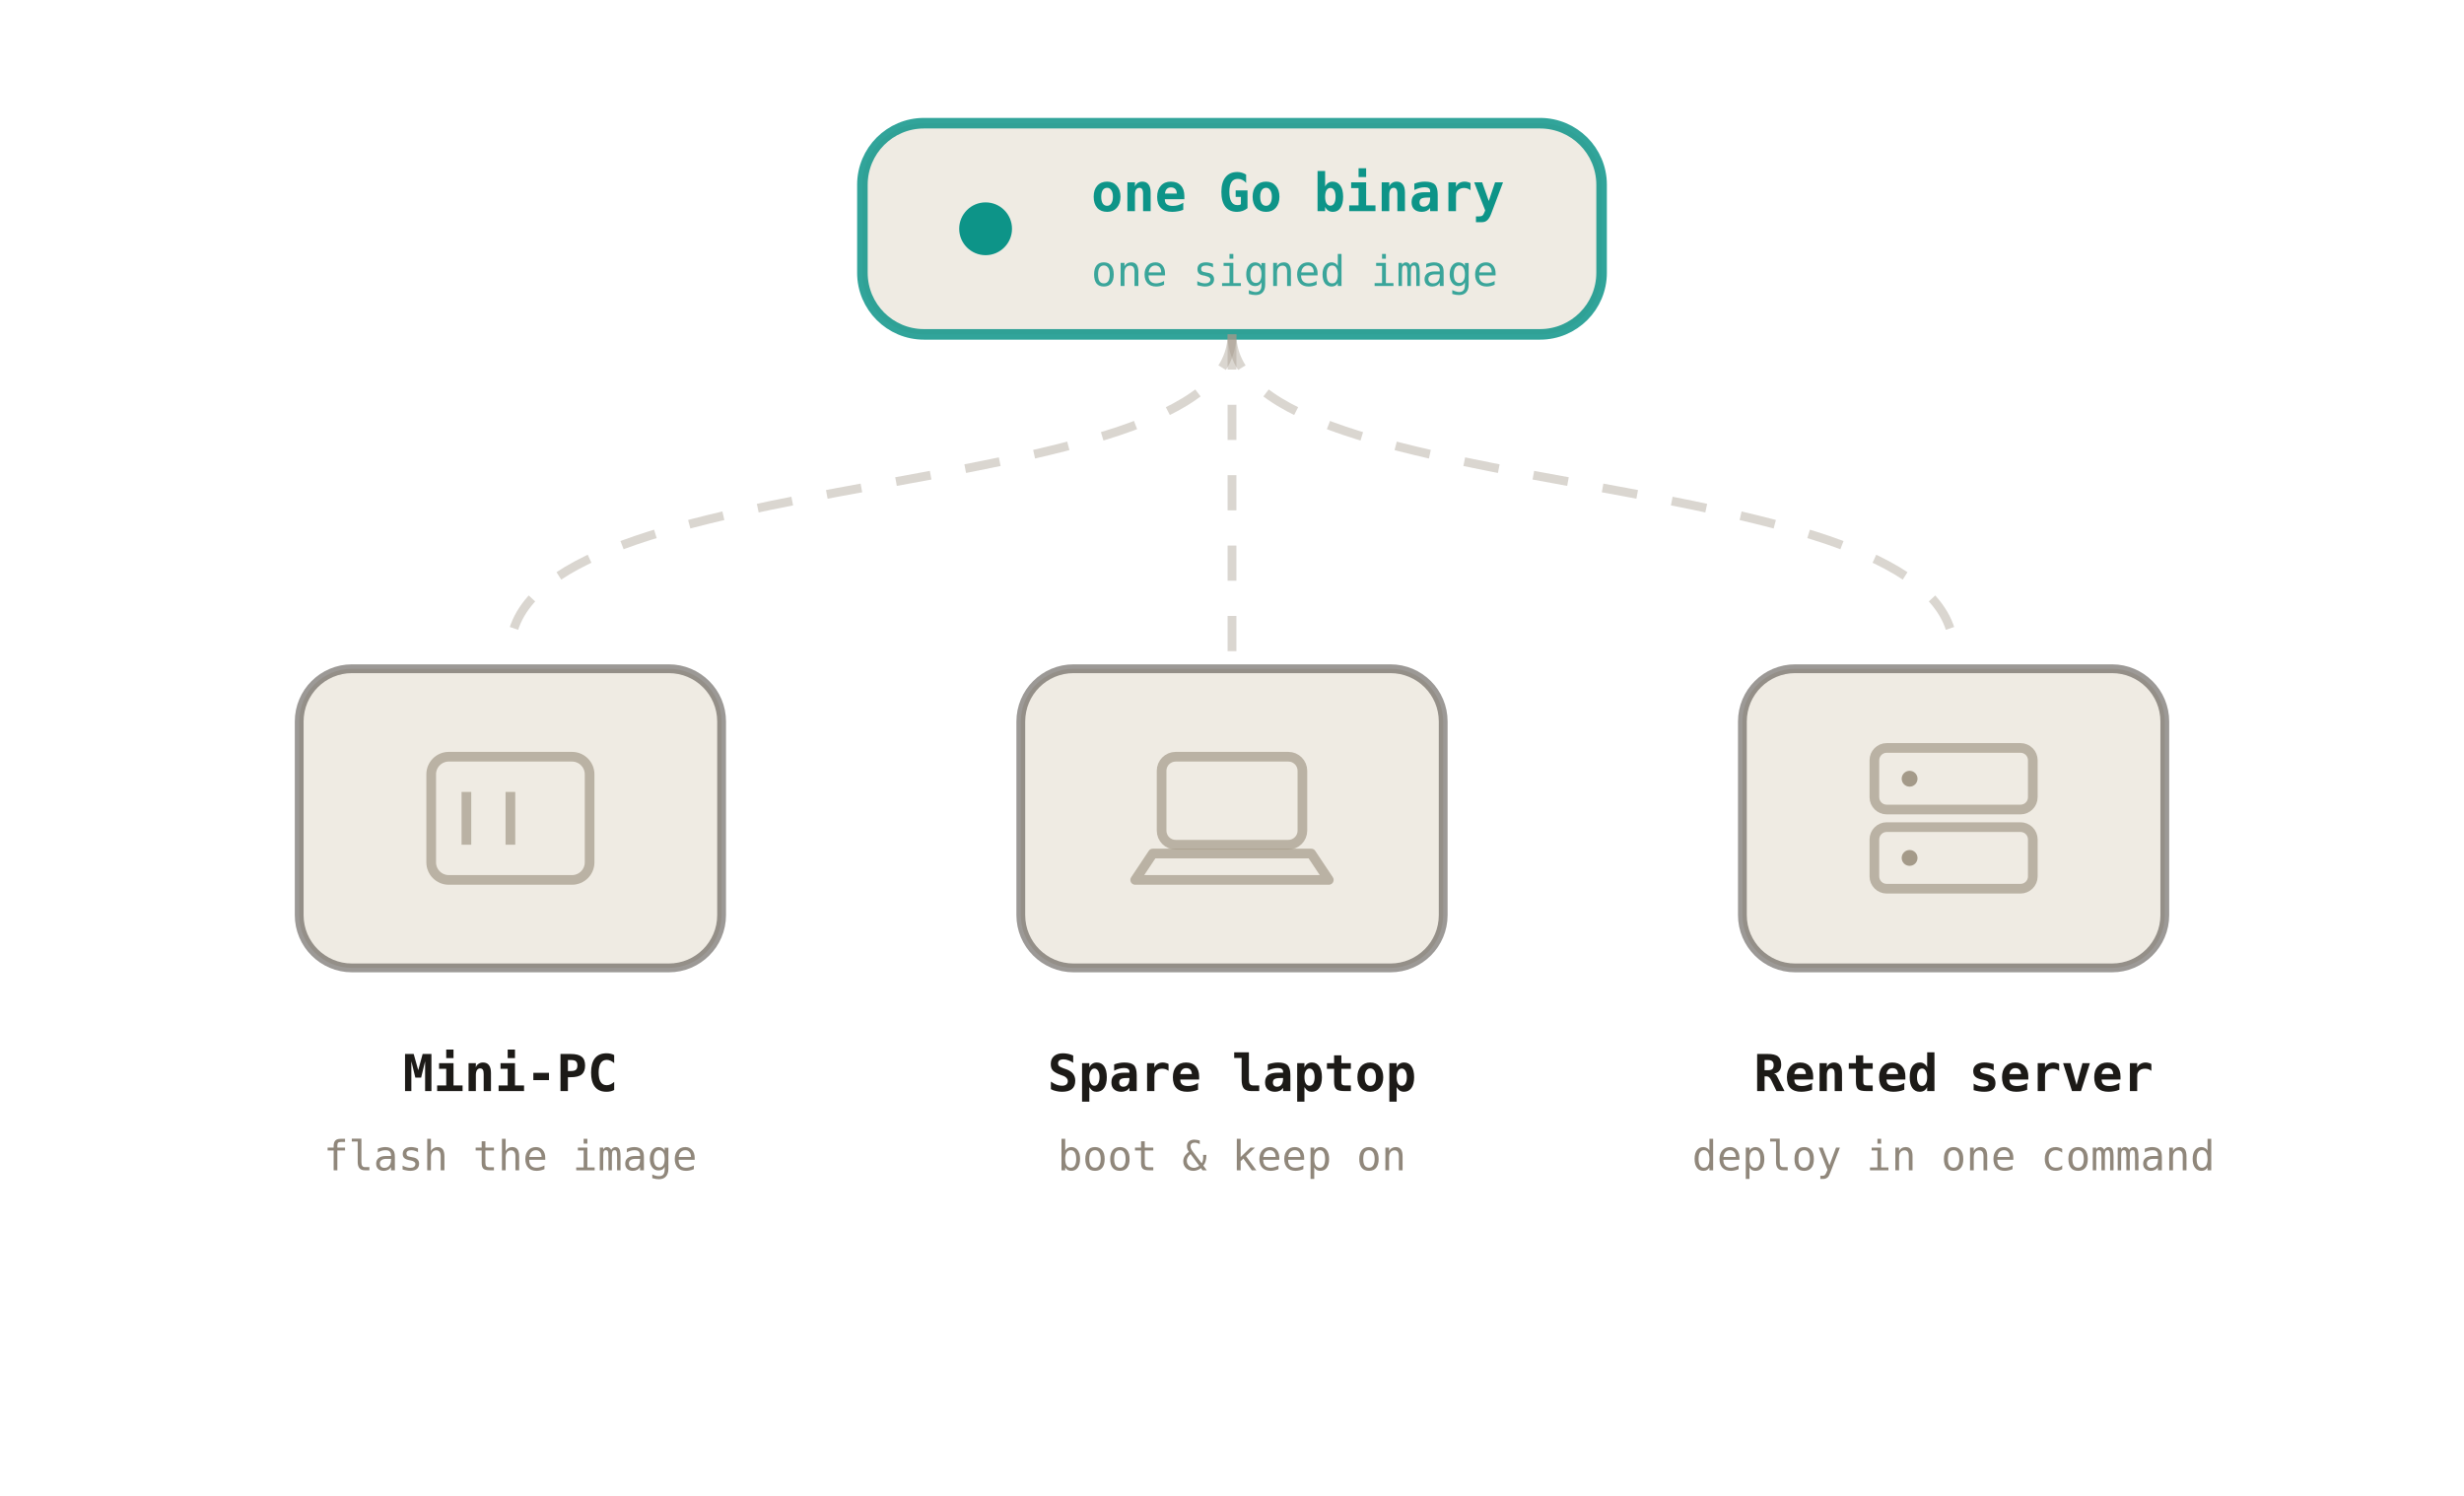
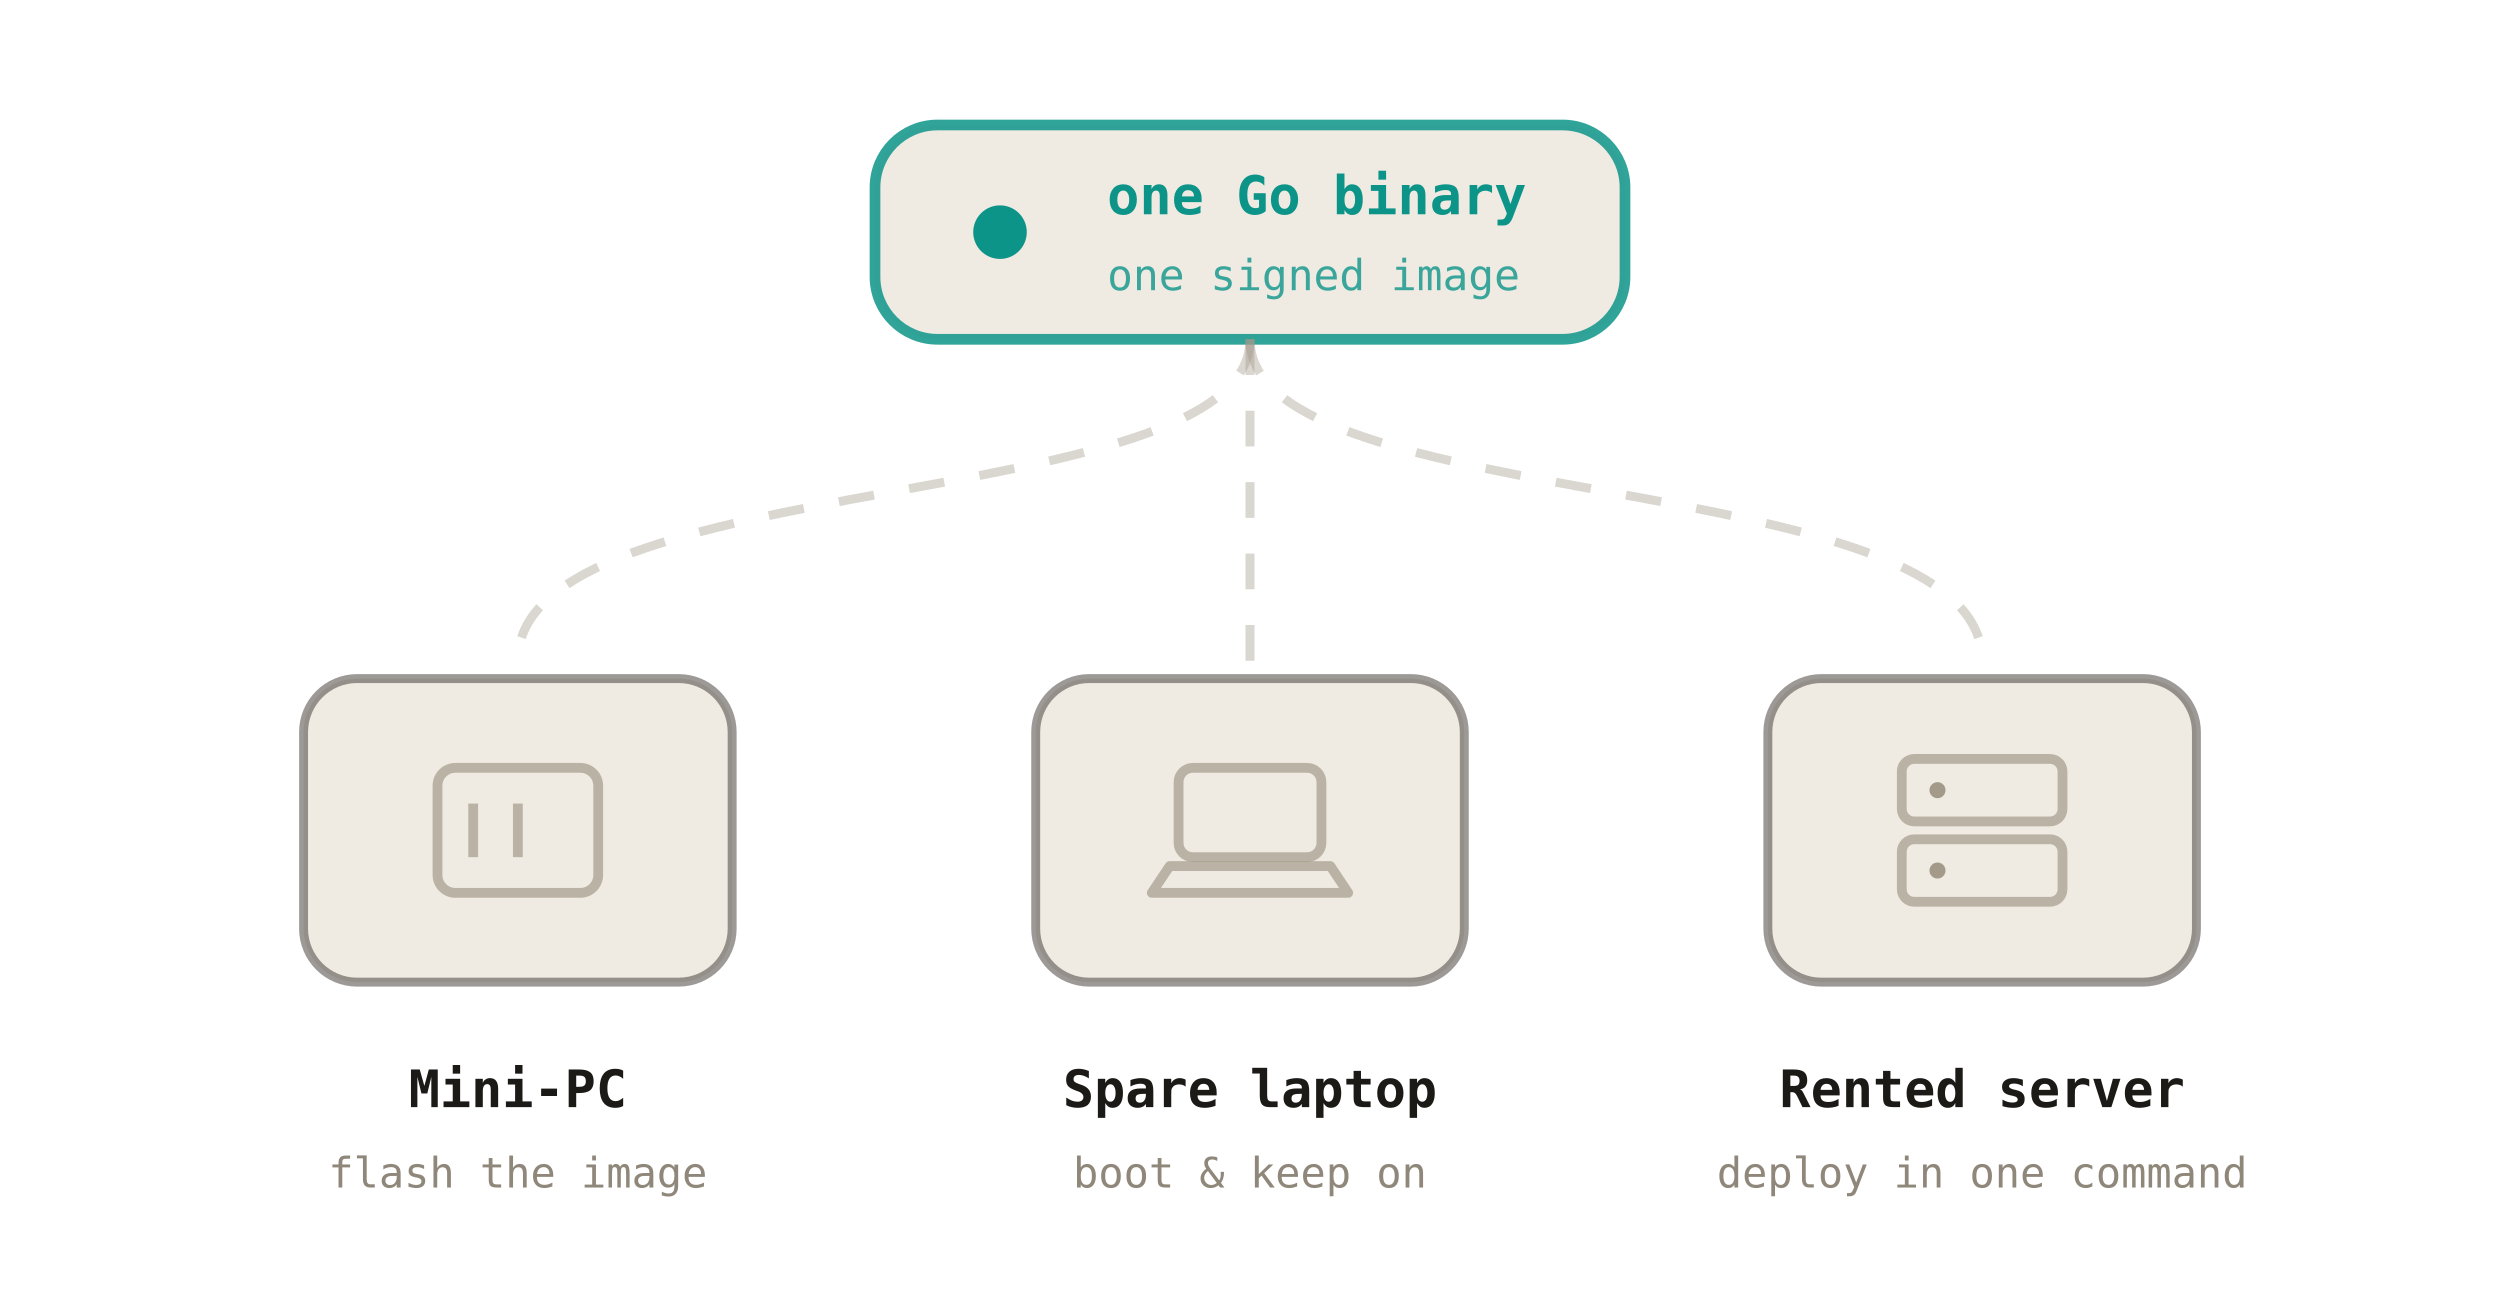
- <svg xmlns="http://www.w3.org/2000/svg" viewBox="0 0 280 170" role="img" aria-labelledby="hi-run-title hi-run-desc" preserveAspectRatio="xMidYMid meet" style="display:block;width:100%;height:auto" fill="none">
+ <svg xmlns="http://www.w3.org/2000/svg" viewBox="0 0 280 147" role="img" aria-labelledby="hi-run-title hi-run-desc" preserveAspectRatio="xMidYMid meet" style="display:block;width:100%;height:auto" fill="none">
  <g data-tone="accent" color="#0d9488">
    <rect x="98" y="14" width="84" height="24" rx="7" fill="#efebe3" stroke="currentColor" stroke-width="1.2" stroke-opacity="0.85" />
    <circle cx="112" cy="26" r="3" fill="currentColor" />
    <text fill="currentColor" x="124" y="24" font-family="ui-monospace, 'SF Mono', 'JetBrains Mono', Menlo, monospace" font-size="6" font-weight="700">one Go binary</text>
    <text fill="currentColor" x="124" y="32.5" font-family="ui-monospace, 'SF Mono', 'JetBrains Mono', Menlo, monospace" font-size="4.8" opacity="0.8">one signed image</text>
  </g>
  <g data-tone="ghost" color="#a49a89">
    <path d="M140 38 C140 58 58 52 58 74" stroke="currentColor" stroke-width="1" stroke-opacity="0.4" stroke-dasharray="4 4" fill="none" />
    <path d="M140 38 C140 58 140 52 140 74" stroke="currentColor" stroke-width="1" stroke-opacity="0.4" stroke-dasharray="4 4" fill="none" />
    <path d="M140 38 C140 58 222 52 222 74" stroke="currentColor" stroke-width="1" stroke-opacity="0.4" stroke-dasharray="4 4" fill="none" />
  </g>
  <g data-tone="secondary" color="#3a352e">
    <rect x="34" y="76" width="48" height="34" rx="6" fill="#efebe3" stroke="currentColor" stroke-width="1" stroke-opacity="0.5" />
    <rect x="116" y="76" width="48" height="34" rx="6" fill="#efebe3" stroke="currentColor" stroke-width="1" stroke-opacity="0.5" />
    <rect x="198" y="76" width="48" height="34" rx="6" fill="#efebe3" stroke="currentColor" stroke-width="1" stroke-opacity="0.5" />
  </g>
  <g data-tone="ghost" color="#a49a89">
    <rect x="49" y="86" width="18" height="14" rx="2" stroke="currentColor" stroke-width="1.1" stroke-opacity="0.7" fill="none" />
    <line x1="53" y1="90" x2="53" y2="96" stroke="currentColor" stroke-width="1.1" stroke-opacity="0.7" />
    <line x1="58" y1="90" x2="58" y2="96" stroke="currentColor" stroke-width="1.1" stroke-opacity="0.7" />
    <rect x="132" y="86" width="16" height="10" rx="1.6" stroke="currentColor" stroke-width="1.1" stroke-opacity="0.7" fill="none" />
    <path d="M129 100 L151 100 L149 97 L131 97 Z" stroke="currentColor" stroke-width="1.1" stroke-opacity="0.7" stroke-linejoin="round" fill="none" />
    <rect x="213" y="85" width="18" height="7" rx="1.4" stroke="currentColor" stroke-width="1.1" stroke-opacity="0.7" fill="none" />
    <rect x="213" y="94" width="18" height="7" rx="1.4" stroke="currentColor" stroke-width="1.1" stroke-opacity="0.7" fill="none" />
    <circle cx="217" cy="88.5" r="0.9" fill="currentColor" />
    <circle cx="217" cy="97.5" r="0.9" fill="currentColor" />
  </g>
  <g data-tone="primary" color="#1c1a17">
    <text fill="currentColor" x="58" y="124" text-anchor="middle" font-family="ui-monospace, 'SF Mono', 'JetBrains Mono', Menlo, monospace" font-size="5.8" font-weight="700">Mini-PC</text>
    <text fill="currentColor" x="140" y="124" text-anchor="middle" font-family="ui-monospace, 'SF Mono', 'JetBrains Mono', Menlo, monospace" font-size="5.8" font-weight="700">Spare laptop</text>
    <text fill="currentColor" x="222" y="124" text-anchor="middle" font-family="ui-monospace, 'SF Mono', 'JetBrains Mono', Menlo, monospace" font-size="5.8" font-weight="700">Rented server</text>
  </g>
  <g data-tone="faint" color="#7c7264">
    <text fill="currentColor" x="58" y="133" text-anchor="middle" font-family="ui-monospace, 'SF Mono', 'JetBrains Mono', Menlo, monospace" font-size="4.7" opacity="0.85">flash the image</text>
    <text fill="currentColor" x="140" y="133" text-anchor="middle" font-family="ui-monospace, 'SF Mono', 'JetBrains Mono', Menlo, monospace" font-size="4.7" opacity="0.85">boot &amp; keep on</text>
    <text fill="currentColor" x="222" y="133" text-anchor="middle" font-family="ui-monospace, 'SF Mono', 'JetBrains Mono', Menlo, monospace" font-size="4.7" opacity="0.85">deploy in one command</text>
  </g>
</svg>
